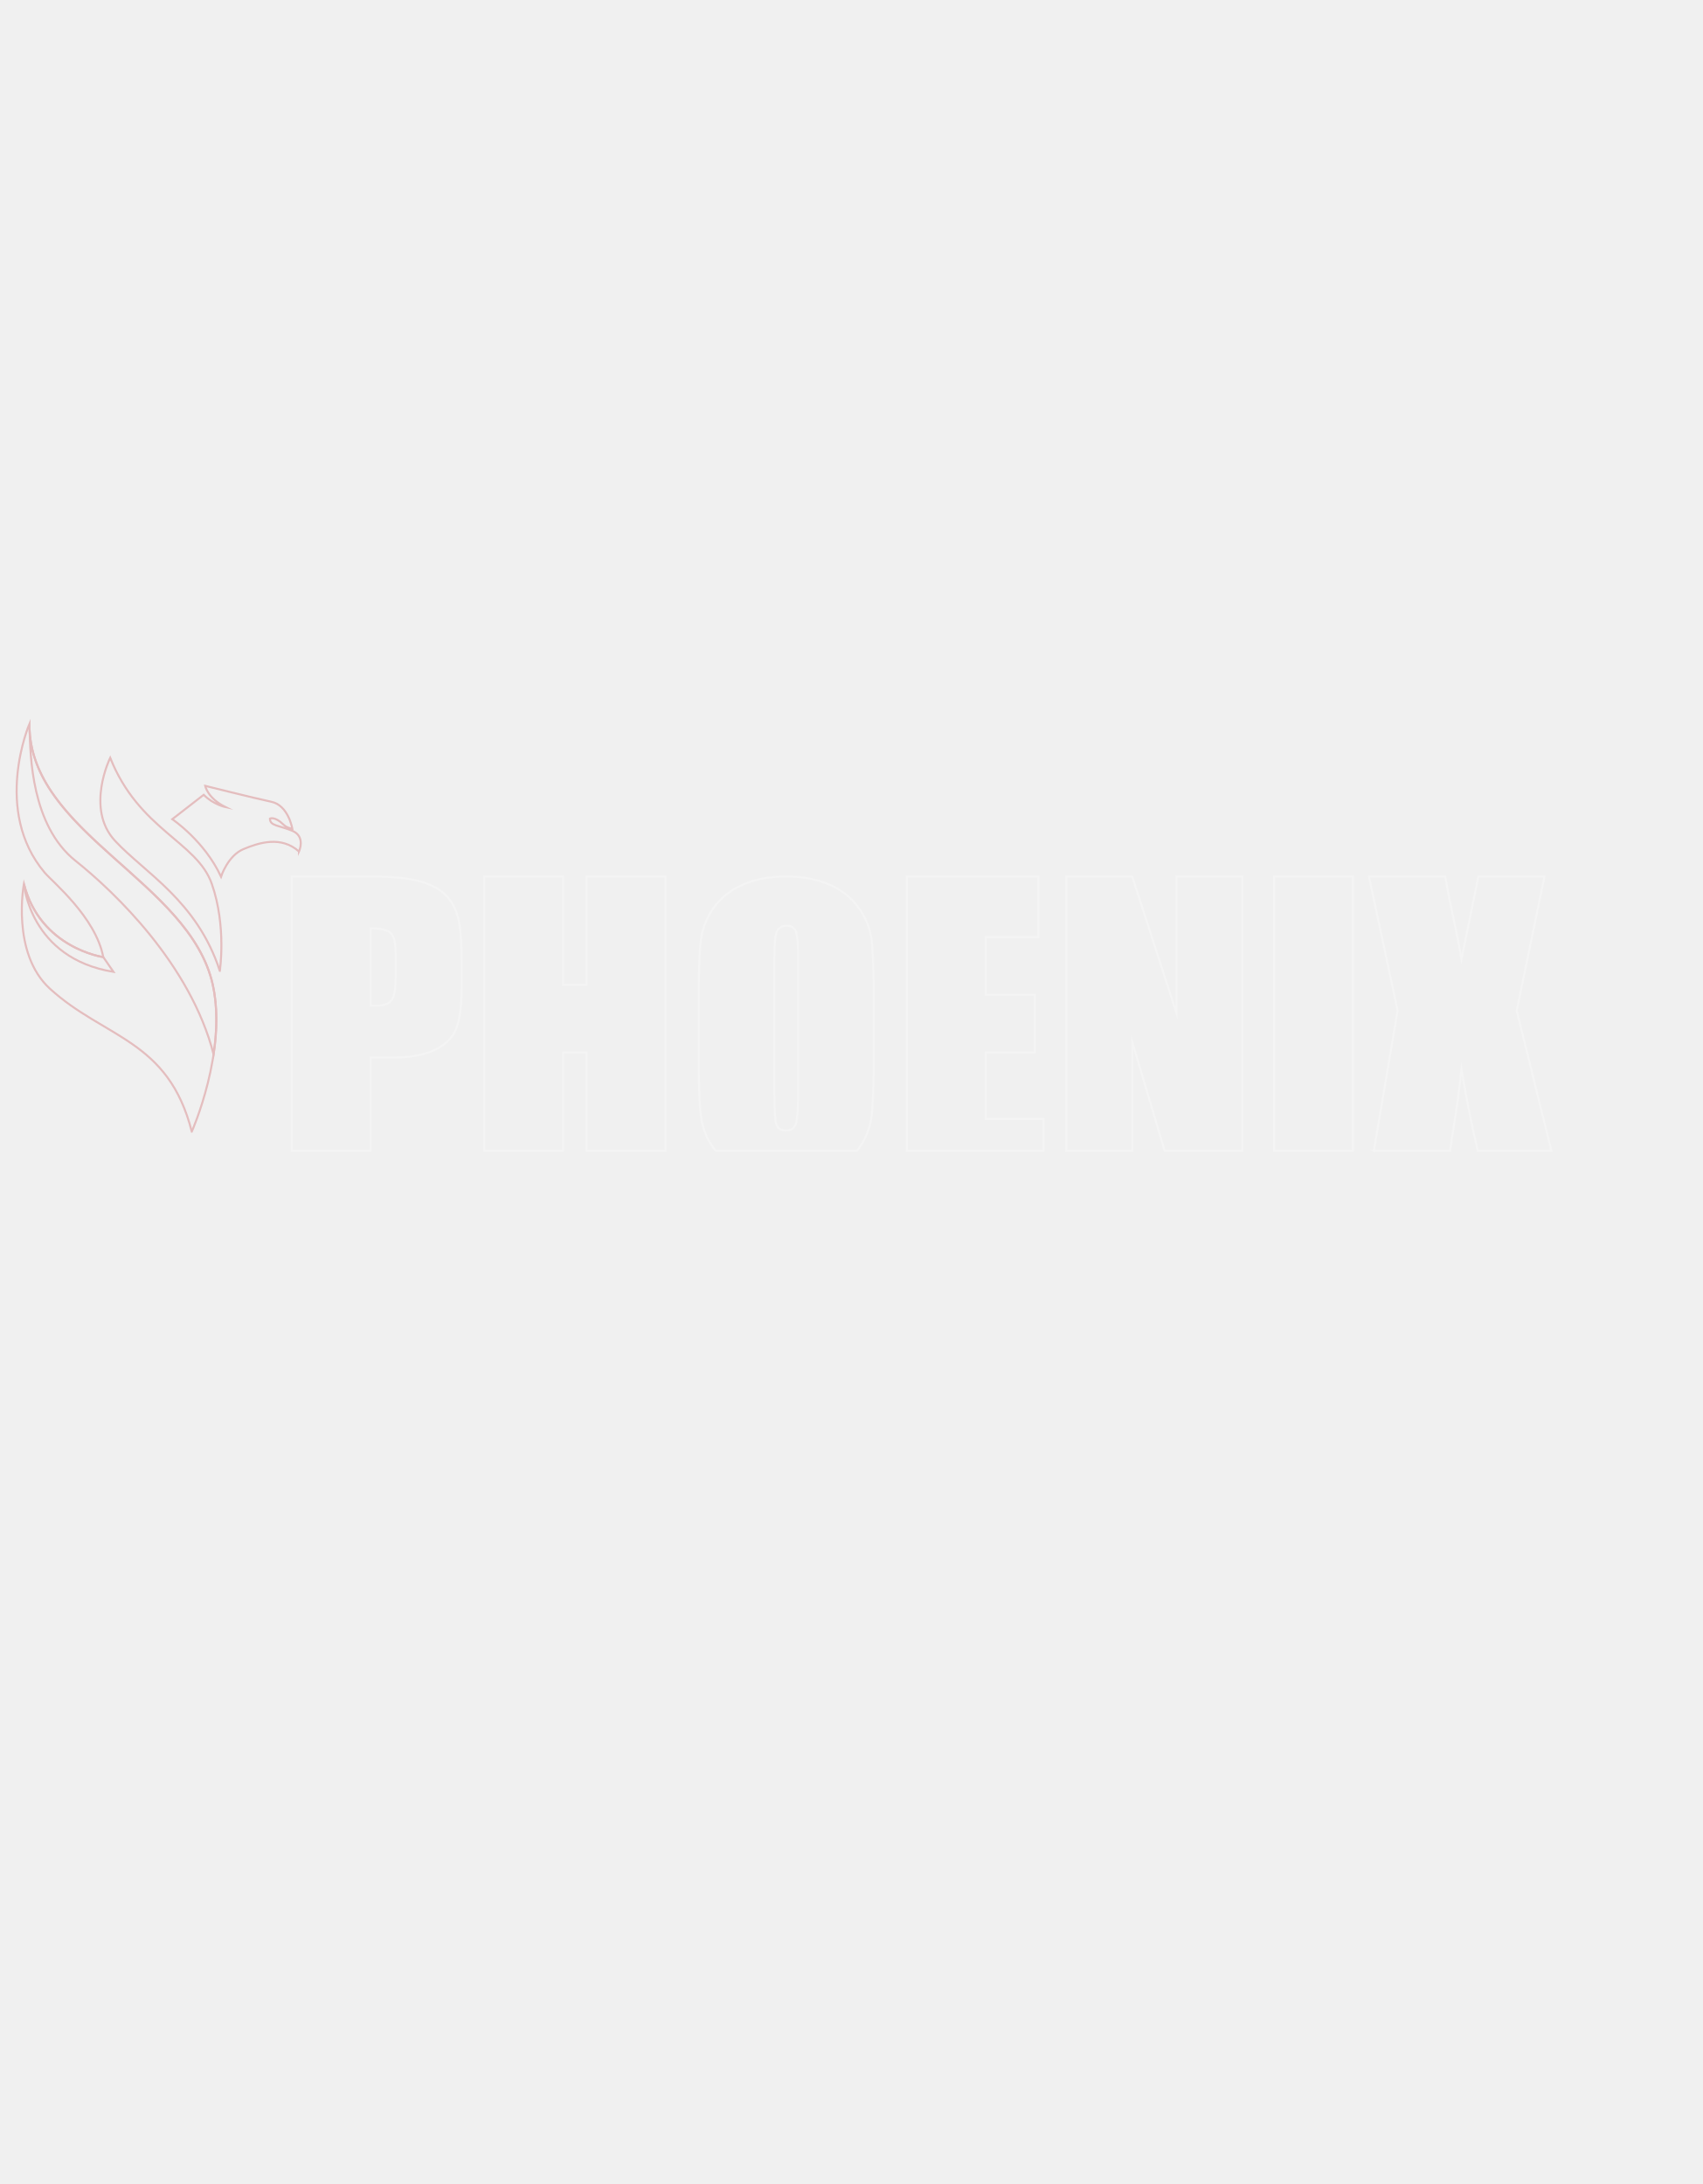
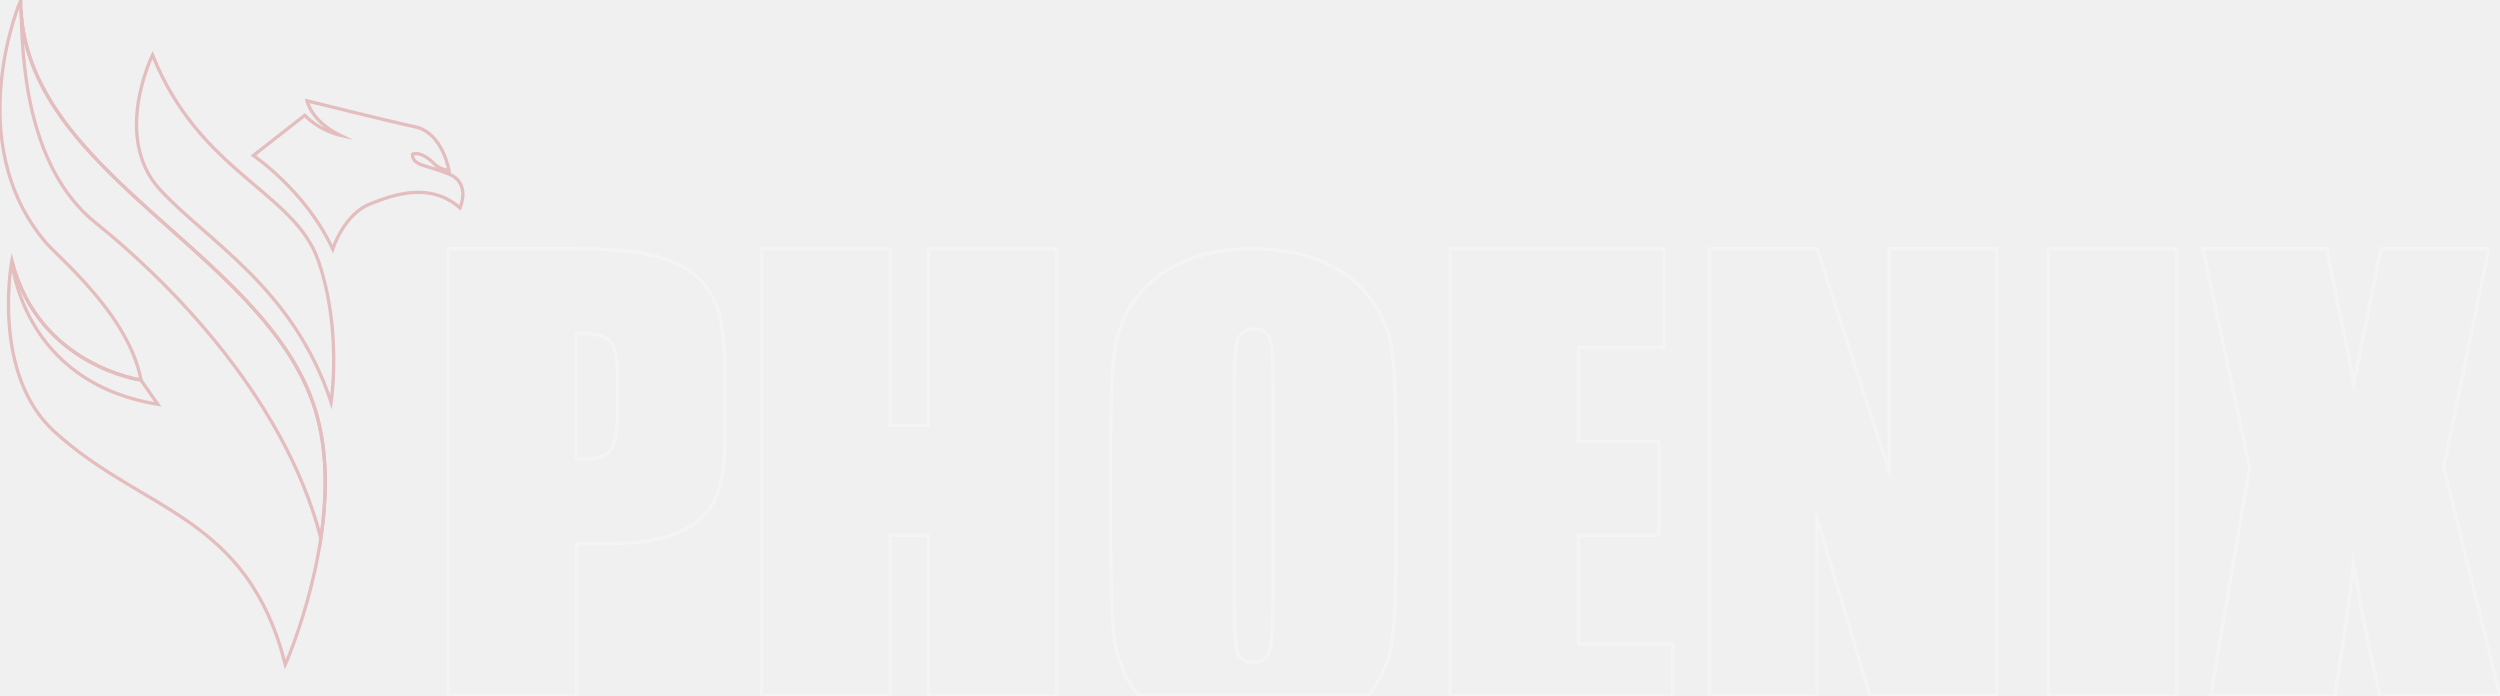
- <svg xmlns="http://www.w3.org/2000/svg" id="Layer_1" version="1.1" viewBox="0 0 841.89 1080">
-   <defs>
-     <style>
-       .st0 {
-         stroke: #be2227;
-       }
- 
-       .st0, .st1 {
-         fill: none;
-         stroke-miterlimit: 10;
-       }
- 
-       .st2 {
-         opacity: .25;
-       }
- 
-       .st1 {
-         stroke: #fff;
-       }
-     </style>
-   </defs>
-   <g class="st2">
+ <svg xmlns="http://www.w3.org/2000/svg" version="1.1" id="Layer_1" x="0px" y="0px" viewBox="0 0 758.8 211.2" style="enable-background:new 0 0 758.8 211.2;" xml:space="preserve">
+   <style type="text/css">
+ 	.st0{opacity:0.25;}
+ 	.st1{fill:none;stroke:#FFFFFF;stroke-miterlimit:10;}
+ 	.st2{fill:none;stroke:#BE2227;stroke-miterlimit:10;}
+ </style>
+   <g class="st0">
    <g>
-       <path class="st1" d="M183.19,569.11v-46.12h10.47c8.52,0,15.42-1.17,20.7-3.52,5.28-2.35,8.91-5.71,10.88-10.1,1.98-4.38,2.96-11.36,2.96-20.93v-13.06c0-9.38-.51-16.32-1.53-20.79-1.02-4.48-2.96-8.29-5.83-11.44-2.87-3.15-7.16-5.56-12.87-7.22-5.71-1.67-13.88-2.5-24.5-2.5h-39.27v135.68h38.99ZM183.19,459.08c5.06,0,8.4.77,10,2.32,1.6,1.54,2.41,4.88,2.41,10v12.32c0,5.56-.69,9.22-2.08,10.97-1.39,1.76-3.88,2.64-7.46,2.64-.8,0-1.76-.03-2.87-.09v-38.16Z" />
-       <polygon class="st1" points="278.4 569.11 278.4 520.39 290.07 520.39 290.07 569.11 329.06 569.11 329.06 433.43 290.07 433.43 290.07 487.05 278.4 487.05 278.4 433.43 239.41 433.43 239.41 569.11 278.4 569.11" />
-       <path class="st1" d="M353.16,568.26c.22.29.45.56.67.84h69.82c.31-.4.63-.79.93-1.2,3.58-4.98,5.72-10.47,6.4-16.49.68-6.01,1.02-16.25,1.02-30.71v-24.62c0-14.81-.36-25.18-1.07-31.11-.71-5.92-2.93-11.41-6.67-16.44-3.73-5.04-8.67-8.81-14.8-11.33-6.13-2.52-13.05-3.78-20.75-3.78-8.12,0-15.23,1.33-21.33,4-6.1,2.67-10.95,6.49-14.53,11.47-3.59,4.98-5.72,10.47-6.4,16.49-.68,6.02-1.02,16.25-1.02,30.71v24.62c0,14.81.36,25.18,1.07,31.11.71,5.93,2.93,11.41,6.67,16.44ZM382.84,473.42c0-7.41.52-11.87,1.56-13.38,1.04-1.51,2.53-2.27,4.49-2.27,2.31,0,3.84.93,4.58,2.8.74,1.87,1.11,6.15,1.11,12.84v66.13c0,8.47-.36,13.84-1.07,16.09-.71,2.25-2.34,3.38-4.89,3.38s-4.07-.98-4.76-2.93c-.68-1.96-1.02-7.11-1.02-15.47v-67.2Z" />
-       <polygon class="st1" points="515.96 569.11 515.96 553.37 487.35 553.37 487.35 520.39 511.7 520.39 511.7 491.87 487.35 491.87 487.35 463.43 513.37 463.43 513.37 433.43 448.36 433.43 448.36 569.11 515.96 569.11" />
-       <polygon class="st1" points="559.77 569.11 559.77 515.21 575.81 569.11 614.23 569.11 614.23 433.43 581.63 433.43 581.63 500.94 559.77 433.43 527.17 433.43 527.17 569.11 559.77 569.11" />
-       <rect class="st1" x="629.88" y="433.43" width="38.99" height="135.68" />
-       <path class="st1" d="M679.21,569.11h37.7l1.53-10.18c1.76-10.61,3.13-20.68,4.11-30.19,2.52,15.07,5.21,28.52,8.09,40.38h36.37l-17.13-69.37,13.71-66.31h-32.69l-8.34,40.94c-1.03-6.19-2.36-12.95-3.99-20.29-2.02-9.64-3.38-16.52-4.06-20.65h-37.7l14.17,66.31-11.75,69.37Z" />
+       <path class="st1" d="M175,211.2V165h10.5c8.5,0,15.4-1.2,20.7-3.5c5.3-2.3,8.9-5.7,10.9-10.1c2-4.4,3-11.4,3-20.9v-13.1    c0-9.4-0.5-16.3-1.5-20.8c-1-4.5-3-8.3-5.8-11.4s-7.2-5.6-12.9-7.2c-5.7-1.7-13.9-2.5-24.5-2.5H136v135.7H175L175,211.2z     M175,101.1c5.1,0,8.4,0.8,10,2.3c1.6,1.5,2.4,4.9,2.4,10v12.3c0,5.6-0.7,9.2-2.1,11c-1.4,1.8-3.9,2.6-7.5,2.6    c-0.8,0-1.8,0-2.9-0.1V101.1L175,101.1z" />
+       <polygon class="st1" points="270.2,211.2 270.2,162.5 281.8,162.5 281.8,211.2 320.8,211.2 320.8,75.5 281.8,75.5 281.8,129.1     270.2,129.1 270.2,75.5 231.2,75.5 231.2,211.2   " />
+       <path class="st1" d="M344.9,210.3c0.2,0.3,0.5,0.6,0.7,0.8h69.8c0.3-0.4,0.6-0.8,0.9-1.2c3.6-5,5.7-10.5,6.4-16.5    c0.7-6,1-16.2,1-30.7v-24.6c0-14.8-0.4-25.2-1.1-31.1c-0.7-5.9-2.9-11.4-6.7-16.4c-3.7-5-8.7-8.8-14.8-11.3    c-6.1-2.5-13-3.8-20.8-3.8c-8.1,0-15.2,1.3-21.3,4c-6.1,2.7-11,6.5-14.5,11.5c-3.6,5-5.7,10.5-6.4,16.5s-1,16.2-1,30.7v24.6    c0,14.8,0.4,25.2,1.1,31.1C339,199.8,341.2,205.3,344.9,210.3L344.9,210.3z M374.6,115.5c0-7.4,0.5-11.9,1.6-13.4s2.5-2.3,4.5-2.3    c2.3,0,3.8,0.9,4.6,2.8s1.1,6.1,1.1,12.8v66.1c0,8.5-0.4,13.8-1.1,16.1c-0.7,2.2-2.3,3.4-4.9,3.4s-4.1-1-4.8-2.9    c-0.7-2-1-7.1-1-15.5L374.6,115.5L374.6,115.5z" />
+       <polygon class="st1" points="507.7,211.2 507.7,195.4 479.1,195.4 479.1,162.5 503.5,162.5 503.5,133.9 479.1,133.9 479.1,105.5     505.1,105.5 505.1,75.5 440.1,75.5 440.1,211.2   " />
+       <polygon class="st1" points="551.5,211.2 551.5,157.3 567.6,211.2 606,211.2 606,75.5 573.4,75.5 573.4,143 551.5,75.5     518.9,75.5 518.9,211.2   " />
+       <rect x="621.7" y="75.5" class="st1" width="39" height="135.7" />
+       <path class="st1" d="M671,211.2h37.7l1.5-10.2c1.8-10.6,3.1-20.7,4.1-30.2c2.5,15.1,5.2,28.5,8.1,40.4h36.4l-17.1-69.4l13.7-66.3    h-32.7l-8.3,40.9c-1-6.2-2.4-13-4-20.3c-2-9.6-3.4-16.5-4.1-20.6h-37.7l14.2,66.3L671,211.2L671,211.2z" />
    </g>
  </g>
-   <g class="st2">
+   <g class="st0">
    <g>
-       <path class="st0" d="M108.68,480.09s3.37-22.01-3.95-42.98c-7.33-20.96-35.94-26.53-50.25-62.38,0,0-12.38,25.12,2.37,41.03,14.75,15.91,40.52,29.66,51.82,64.33Z" />
-       <path class="st0" d="M147.82,421.08s3.46-7.49-3.38-10.28c-6.84-2.79-10.96-2.35-10.99-6.01,0,0,2.41-1.26,6.73,3.01.96.95,2.25,1.53,3.57,1.84l.78.18s-1.92-11.53-10.31-13.32c-8.39-1.79-32.77-7.89-32.77-7.89,0,0,1.1,6.08,10.11,10.54,0,0-6.07-1.26-10.85-6.12l-15.54,12.07s15.9,10.67,24.11,28.42c0,0,3.31-10.38,11.09-13.63,7.78-3.25,18.65-6.65,27.45,1.18Z" />
+       <path class="st2" d="M100.5,122.1c0,0,3.4-22-3.9-43c-7.3-21-35.9-26.5-50.3-62.4c0,0-12.4,25.1,2.4,41S89.1,87.5,100.5,122.1    L100.5,122.1z" />
+       <path class="st2" d="M139.6,63.1c0,0,3.5-7.5-3.4-10.3c-6.8-2.8-11-2.4-11-6c0,0,2.4-1.3,6.7,3c1,1,2.2,1.5,3.6,1.8l0.8,0.2    c0,0-1.9-11.5-10.3-13.3s-32.8-7.9-32.8-7.9s1.1,6.1,10.1,10.5c0,0-6.1-1.3-10.8-6.1L76.9,47.2c0,0,15.9,10.7,24.1,28.4    c0,0,3.3-10.4,11.1-13.6S130.8,55.3,139.6,63.1L139.6,63.1z" />
      <g>
-         <path class="st0" d="M94.82,559.59s17.7-39.88,10.35-72.73c-11.49-51.38-91.05-74.88-90.62-128.92,0,0-18.41,42.91,7.59,73.64,3.76,4.45,25.22,22.02,28.91,41.71,0,0-31.1-4.34-39.24-36.2,0,0-6.39,34.19,12.83,51.79,26.95,24.68,58.57,25.01,70.17,70.71Z" />
-         <path class="st0" d="M105.17,486.86c-11.25-50.34-87.84-73.92-90.54-125.67.45,11.83.66,46.91,22.69,64.47,19.45,15.51,56.87,51.31,68.28,95.69,1.66-11.05,2.1-23.19-.43-34.49Z" />
-         <path class="st0" d="M51.05,473.29s-31.1-4.34-39.24-36.2c0,0,2.86,36.77,44.29,43.5l-5.06-7.34s0,.02,0,.04Z" />
+         <path class="st2" d="M86.6,201.7c0,0,17.7-39.9,10.3-72.7C85.5,77.5,5.9,54,6.3,0c0,0-18.4,42.9,7.6,73.6     c3.8,4.5,25.2,22,28.9,41.7c0,0-31.1-4.3-39.2-36.2c0,0-6.4,34.2,12.8,51.8C43.4,155.6,75,156,86.6,201.7L86.6,201.7z" />
+         <path class="st2" d="M96.9,128.9C85.7,78.6,9.1,55,6.4,3.2c0.4,11.8,0.7,46.9,22.7,64.5C48.5,83.2,86,119,97.4,163.4     C99,152.4,99.5,140.2,96.9,128.9z" />
+         <path class="st2" d="M42.8,115.4c0,0-31.1-4.3-39.2-36.2c0,0,2.9,36.8,44.3,43.5L42.8,115.4C42.8,115.3,42.8,115.3,42.8,115.4     L42.8,115.4z" />
      </g>
    </g>
  </g>
</svg>
